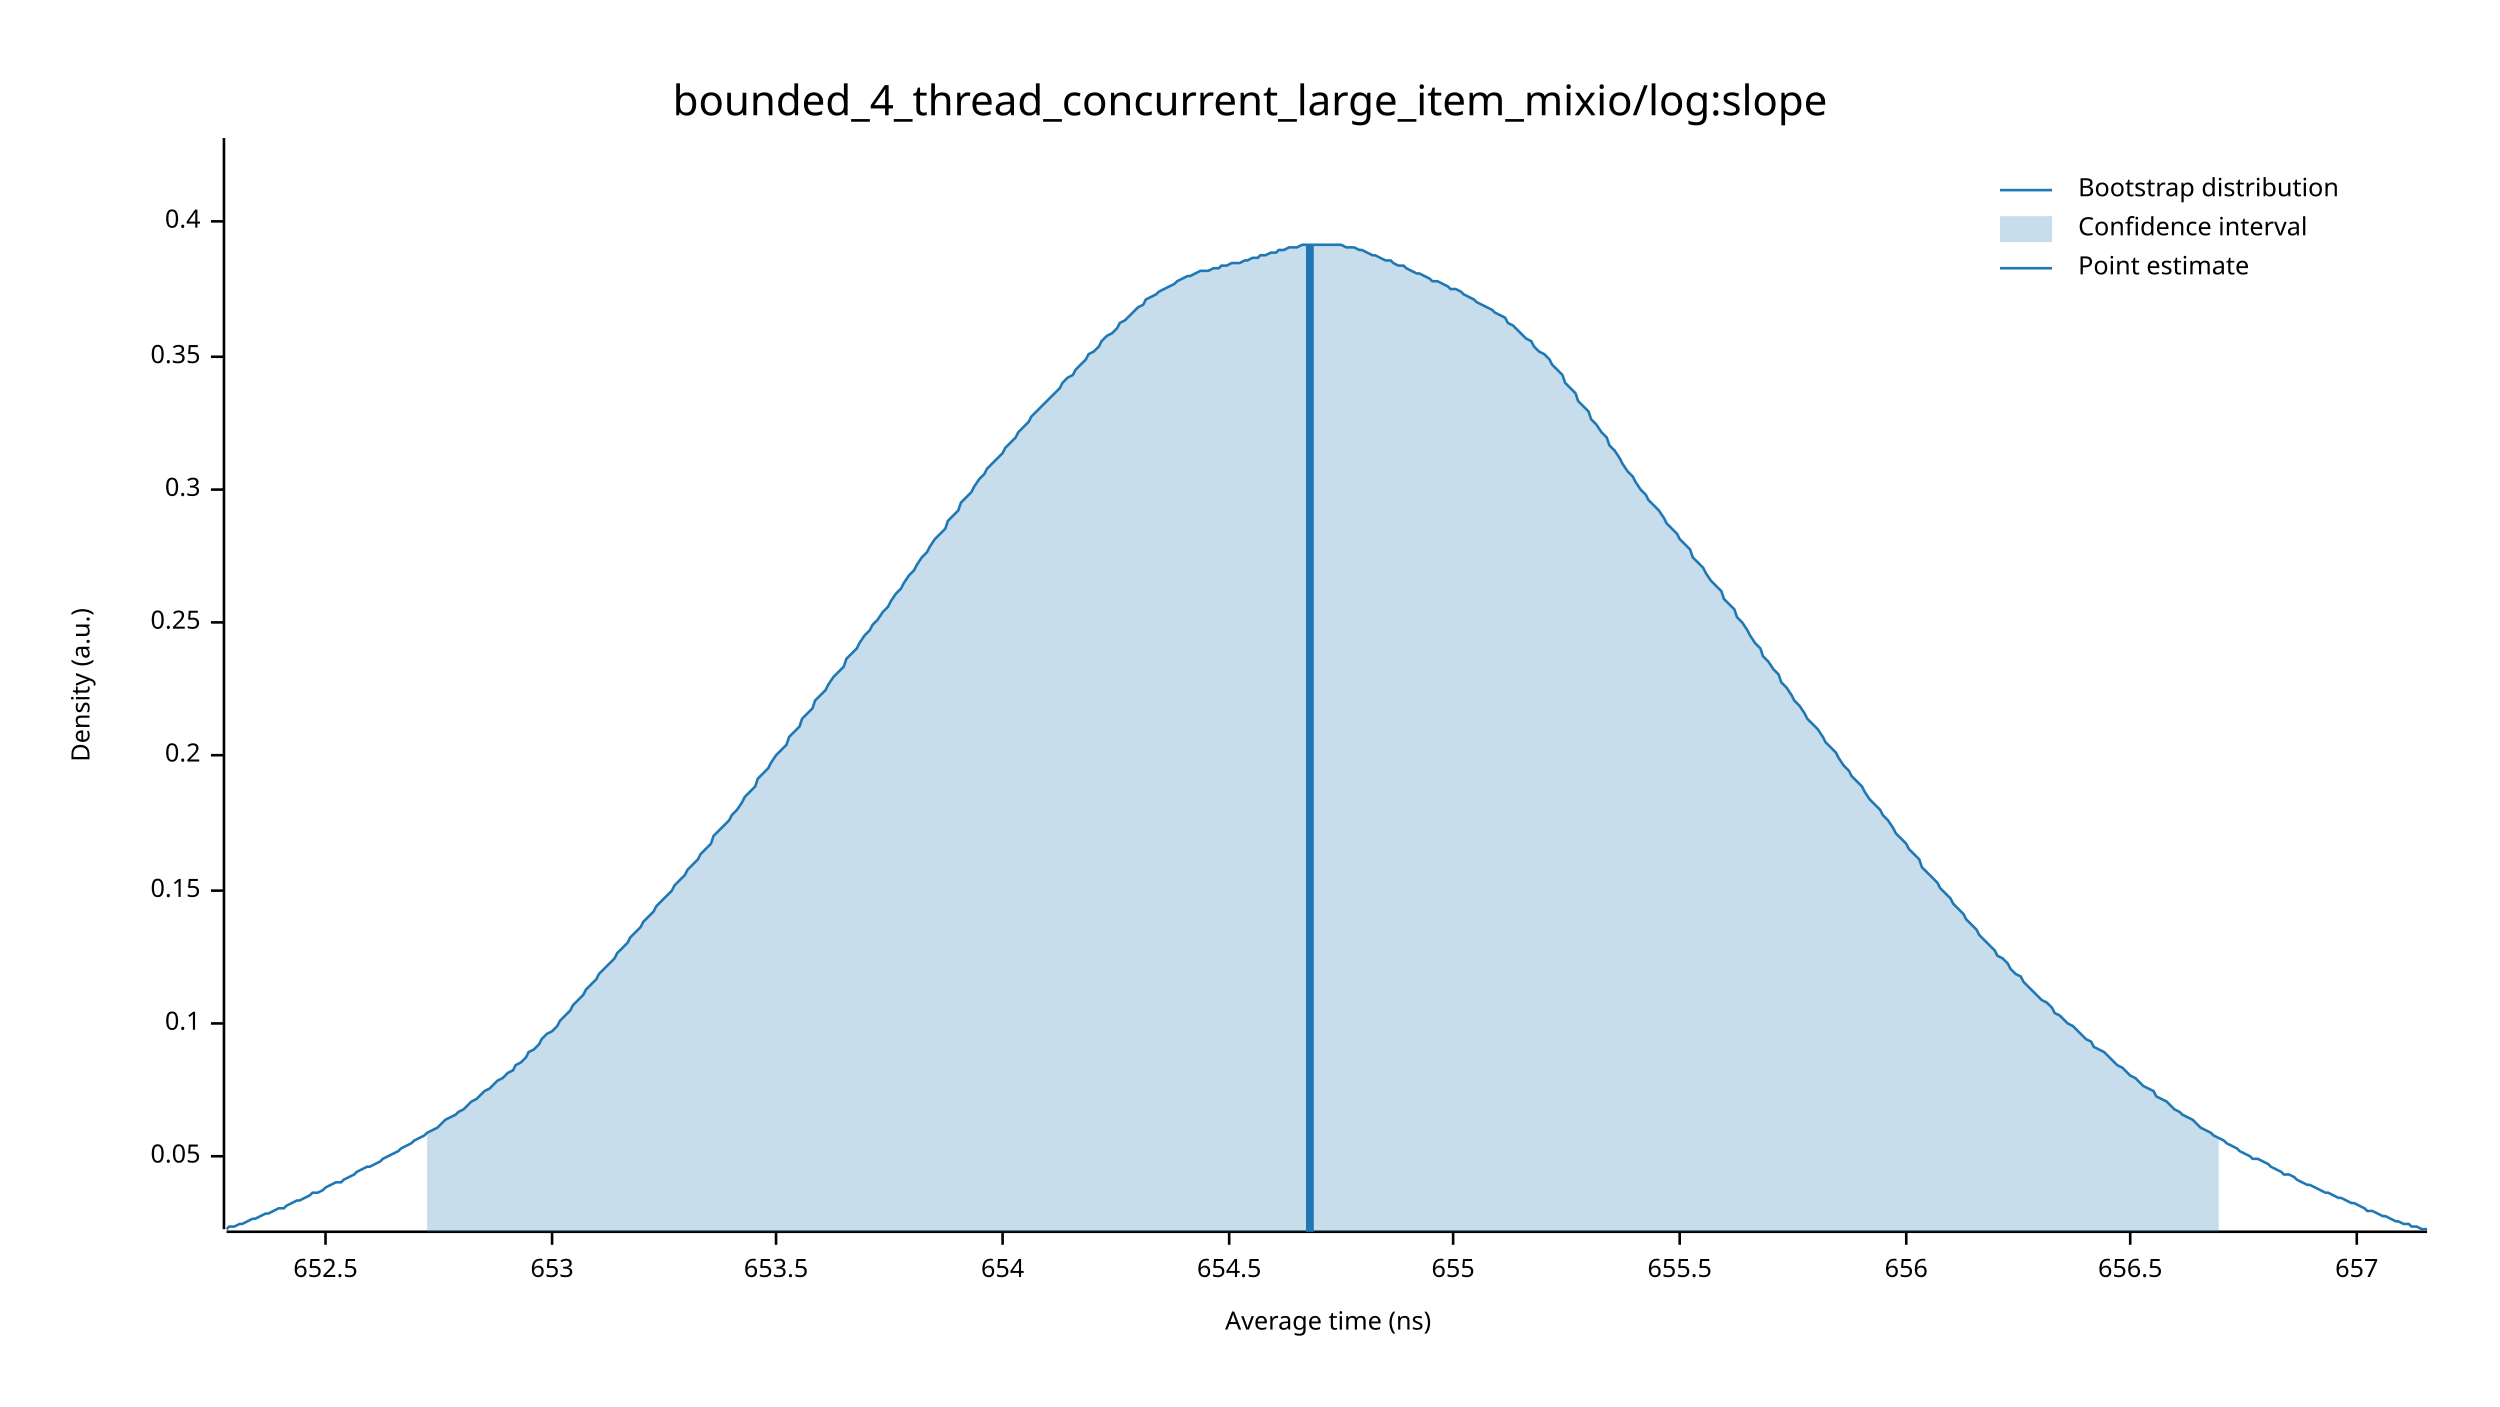
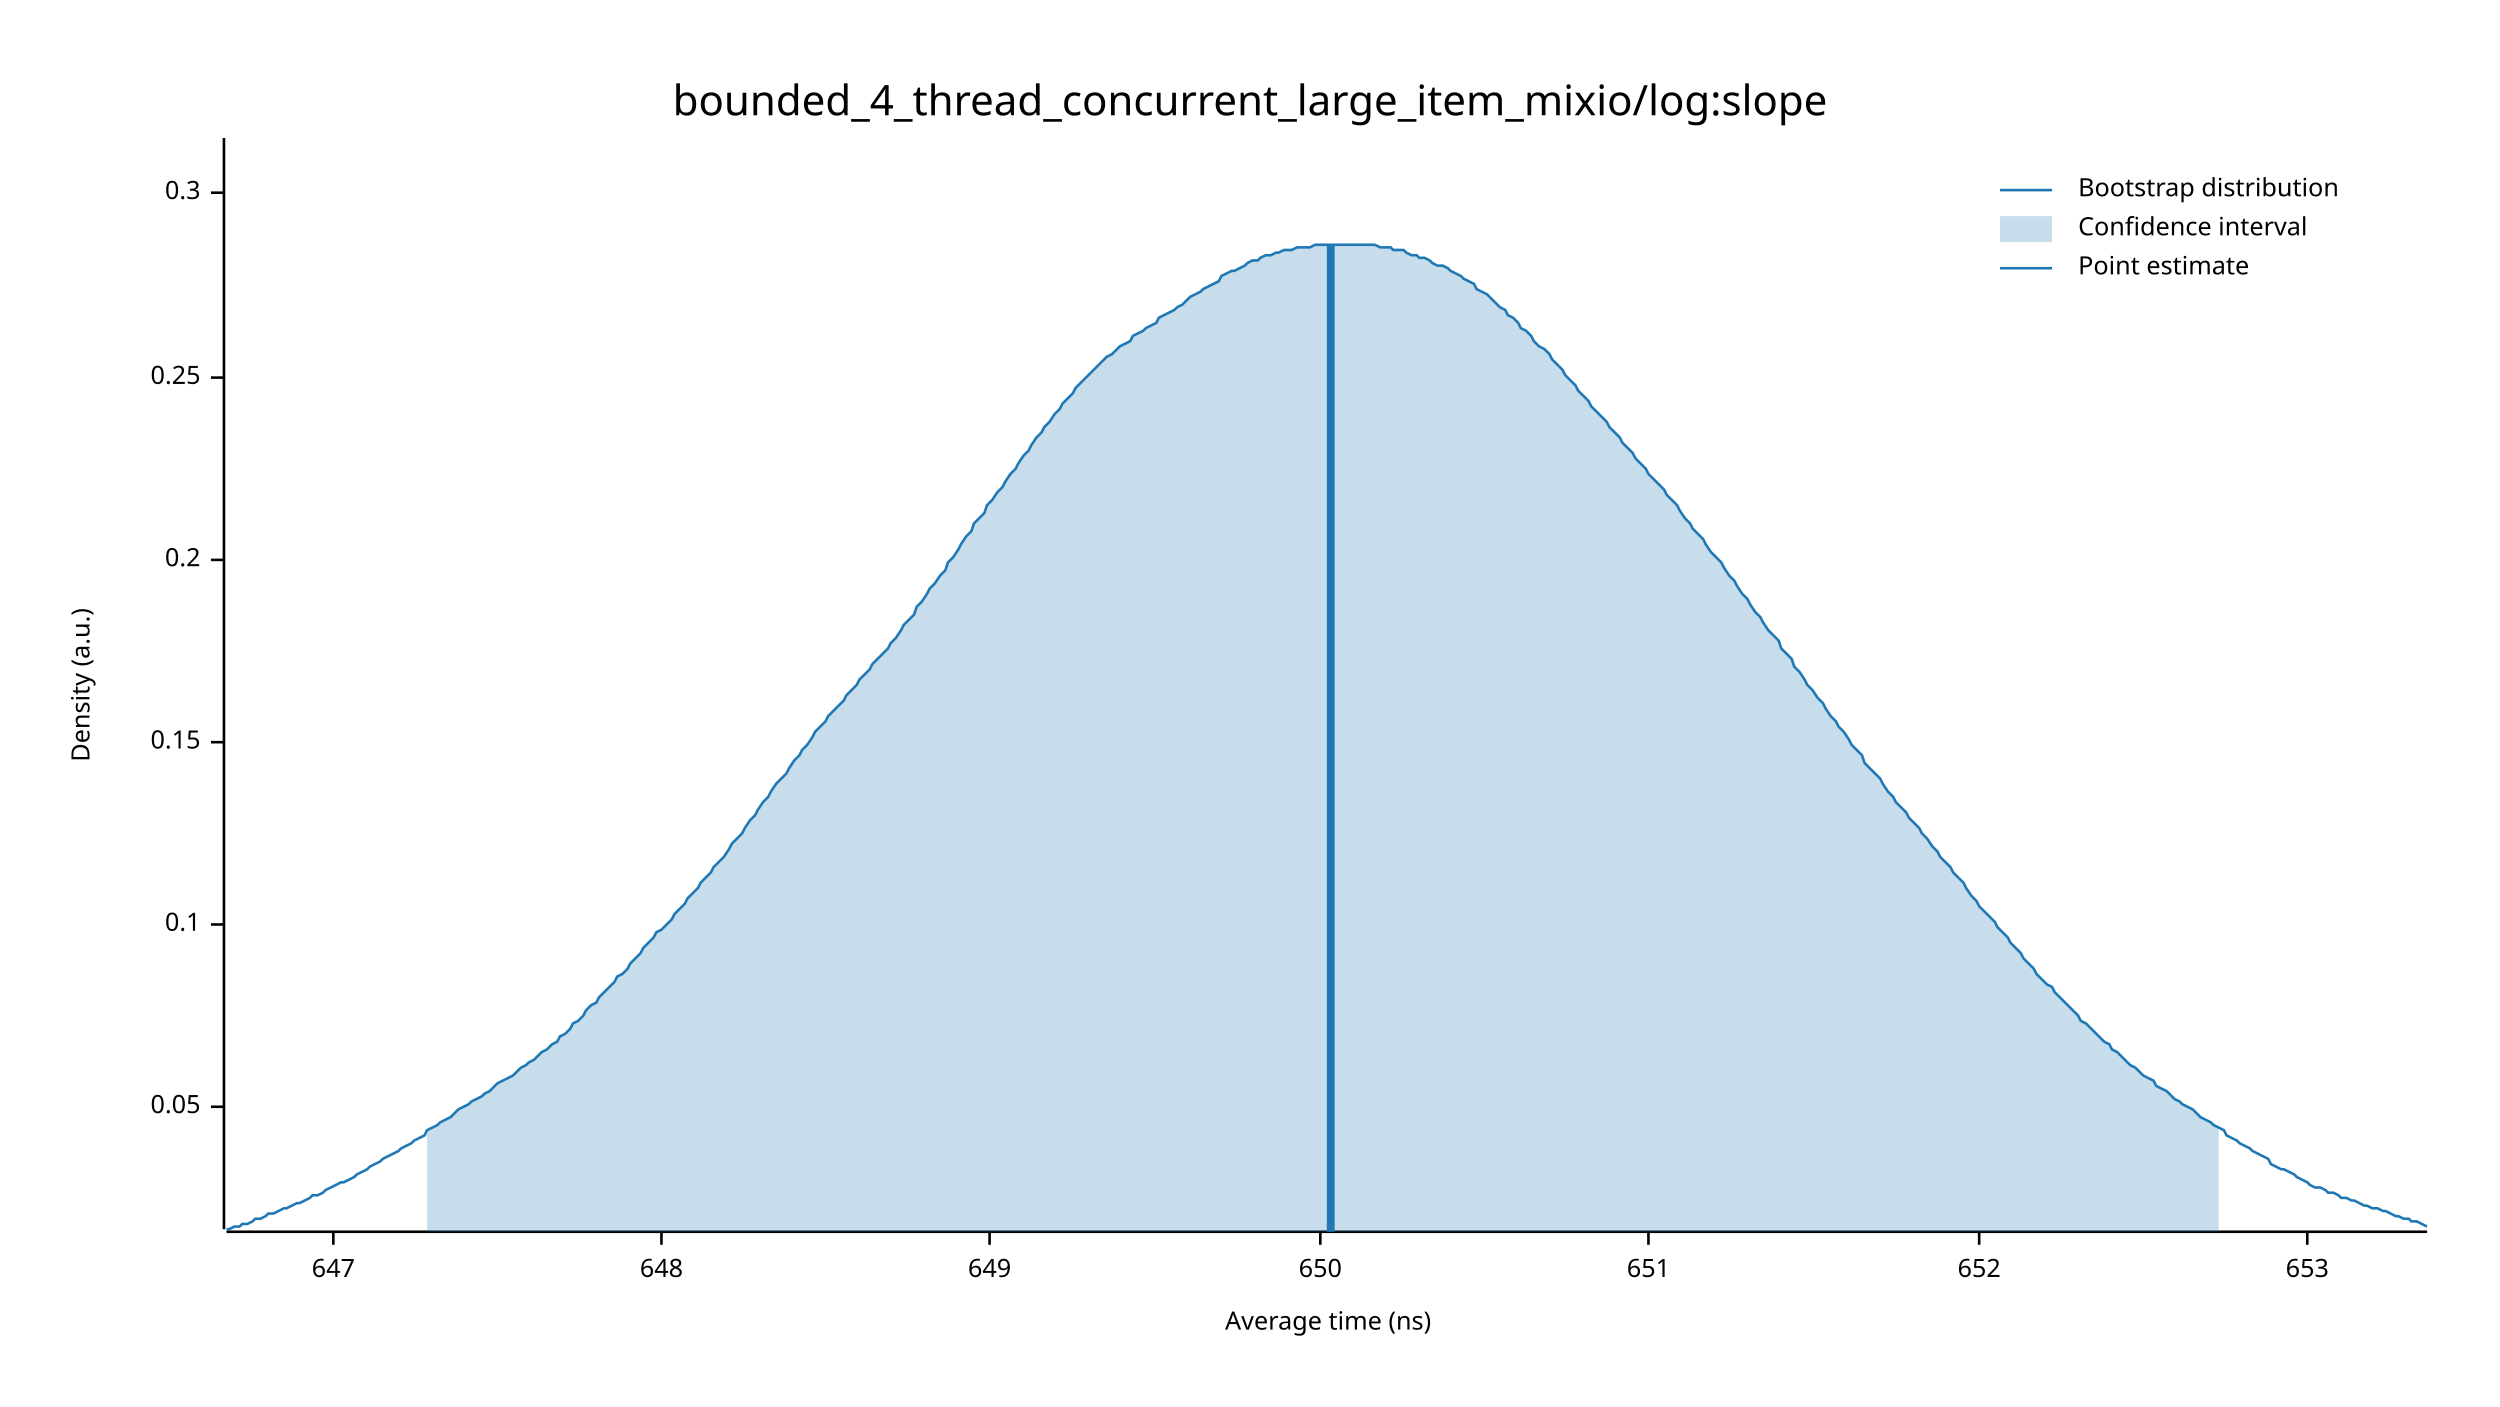
<svg xmlns="http://www.w3.org/2000/svg" width="960" height="540" viewBox="0 0 960 540">
  <text x="480" y="32" dy="0.76em" text-anchor="middle" font-family="sans-serif" font-size="16.129" opacity="1" fill="#000000">
bounded_4_thread_concurrent_large_item_mixio/log:slope
</text>
  <text x="27" y="263" dy="0.76em" text-anchor="middle" font-family="sans-serif" font-size="9.677" opacity="1" fill="#000000" transform="rotate(270, 27, 263)">
Density (a.u.)
</text>
  <text x="510" y="513" dy="-0.5ex" text-anchor="middle" font-family="sans-serif" font-size="9.677" opacity="1" fill="#000000">
Average time (ns)
</text>
  <polyline fill="none" opacity="1" stroke="#000000" stroke-width="1" points="86,53 86,472 " />
-   <text x="77" y="444" dy="0.5ex" text-anchor="end" font-family="sans-serif" font-size="9.677" opacity="1" fill="#000000">
+   <text x="77" y="425" dy="0.5ex" text-anchor="end" font-family="sans-serif" font-size="9.677" opacity="1" fill="#000000">
0.05
</text>
-   <polyline fill="none" opacity="1" stroke="#000000" stroke-width="1" points="81,444 86,444 " />
-   <text x="77" y="393" dy="0.5ex" text-anchor="end" font-family="sans-serif" font-size="9.677" opacity="1" fill="#000000">
+   <polyline fill="none" opacity="1" stroke="#000000" stroke-width="1" points="81,425 86,425 " />
+   <text x="77" y="355" dy="0.5ex" text-anchor="end" font-family="sans-serif" font-size="9.677" opacity="1" fill="#000000">
0.1
</text>
-   <polyline fill="none" opacity="1" stroke="#000000" stroke-width="1" points="81,393 86,393 " />
-   <text x="77" y="342" dy="0.5ex" text-anchor="end" font-family="sans-serif" font-size="9.677" opacity="1" fill="#000000">
+   <polyline fill="none" opacity="1" stroke="#000000" stroke-width="1" points="81,355 86,355 " />
+   <text x="77" y="285" dy="0.5ex" text-anchor="end" font-family="sans-serif" font-size="9.677" opacity="1" fill="#000000">
0.15
</text>
-   <polyline fill="none" opacity="1" stroke="#000000" stroke-width="1" points="81,342 86,342 " />
-   <text x="77" y="290" dy="0.5ex" text-anchor="end" font-family="sans-serif" font-size="9.677" opacity="1" fill="#000000">
+   <polyline fill="none" opacity="1" stroke="#000000" stroke-width="1" points="81,285 86,285 " />
+   <text x="77" y="215" dy="0.5ex" text-anchor="end" font-family="sans-serif" font-size="9.677" opacity="1" fill="#000000">
0.2
</text>
-   <polyline fill="none" opacity="1" stroke="#000000" stroke-width="1" points="81,290 86,290 " />
-   <text x="77" y="239" dy="0.5ex" text-anchor="end" font-family="sans-serif" font-size="9.677" opacity="1" fill="#000000">
+   <polyline fill="none" opacity="1" stroke="#000000" stroke-width="1" points="81,215 86,215 " />
+   <text x="77" y="145" dy="0.5ex" text-anchor="end" font-family="sans-serif" font-size="9.677" opacity="1" fill="#000000">
0.25
</text>
-   <polyline fill="none" opacity="1" stroke="#000000" stroke-width="1" points="81,239 86,239 " />
-   <text x="77" y="188" dy="0.5ex" text-anchor="end" font-family="sans-serif" font-size="9.677" opacity="1" fill="#000000">
+   <polyline fill="none" opacity="1" stroke="#000000" stroke-width="1" points="81,145 86,145 " />
+   <text x="77" y="74" dy="0.5ex" text-anchor="end" font-family="sans-serif" font-size="9.677" opacity="1" fill="#000000">
0.3
</text>
-   <polyline fill="none" opacity="1" stroke="#000000" stroke-width="1" points="81,188 86,188 " />
-   <text x="77" y="137" dy="0.5ex" text-anchor="end" font-family="sans-serif" font-size="9.677" opacity="1" fill="#000000">
- 0.35
+   <polyline fill="none" opacity="1" stroke="#000000" stroke-width="1" points="81,74 86,74 " />
+   <polyline fill="none" opacity="1" stroke="#000000" stroke-width="1" points="87,473 932,473 " />
+   <text x="128" y="483" dy="0.76em" text-anchor="middle" font-family="sans-serif" font-size="9.677" opacity="1" fill="#000000">
+ 647
</text>
-   <polyline fill="none" opacity="1" stroke="#000000" stroke-width="1" points="81,137 86,137 " />
-   <text x="77" y="85" dy="0.5ex" text-anchor="end" font-family="sans-serif" font-size="9.677" opacity="1" fill="#000000">
- 0.4
+   <polyline fill="none" opacity="1" stroke="#000000" stroke-width="1" points="128,473 128,478 " />
+   <text x="254" y="483" dy="0.76em" text-anchor="middle" font-family="sans-serif" font-size="9.677" opacity="1" fill="#000000">
+ 648
</text>
-   <polyline fill="none" opacity="1" stroke="#000000" stroke-width="1" points="81,85 86,85 " />
-   <polyline fill="none" opacity="1" stroke="#000000" stroke-width="1" points="87,473 932,473 " />
-   <text x="125" y="483" dy="0.76em" text-anchor="middle" font-family="sans-serif" font-size="9.677" opacity="1" fill="#000000">
- 652.5
+   <polyline fill="none" opacity="1" stroke="#000000" stroke-width="1" points="254,473 254,478 " />
+   <text x="380" y="483" dy="0.76em" text-anchor="middle" font-family="sans-serif" font-size="9.677" opacity="1" fill="#000000">
+ 649
</text>
-   <polyline fill="none" opacity="1" stroke="#000000" stroke-width="1" points="125,473 125,478 " />
-   <text x="212" y="483" dy="0.76em" text-anchor="middle" font-family="sans-serif" font-size="9.677" opacity="1" fill="#000000">
+   <polyline fill="none" opacity="1" stroke="#000000" stroke-width="1" points="380,473 380,478 " />
+   <text x="507" y="483" dy="0.76em" text-anchor="middle" font-family="sans-serif" font-size="9.677" opacity="1" fill="#000000">
+ 650
+ </text>
+   <polyline fill="none" opacity="1" stroke="#000000" stroke-width="1" points="507,473 507,478 " />
+   <text x="633" y="483" dy="0.76em" text-anchor="middle" font-family="sans-serif" font-size="9.677" opacity="1" fill="#000000">
+ 651
+ </text>
+   <polyline fill="none" opacity="1" stroke="#000000" stroke-width="1" points="633,473 633,478 " />
+   <text x="760" y="483" dy="0.76em" text-anchor="middle" font-family="sans-serif" font-size="9.677" opacity="1" fill="#000000">
+ 652
+ </text>
+   <polyline fill="none" opacity="1" stroke="#000000" stroke-width="1" points="760,473 760,478 " />
+   <text x="886" y="483" dy="0.76em" text-anchor="middle" font-family="sans-serif" font-size="9.677" opacity="1" fill="#000000">
653
</text>
-   <polyline fill="none" opacity="1" stroke="#000000" stroke-width="1" points="212,473 212,478 " />
-   <text x="298" y="483" dy="0.76em" text-anchor="middle" font-family="sans-serif" font-size="9.677" opacity="1" fill="#000000">
- 653.5
- </text>
-   <polyline fill="none" opacity="1" stroke="#000000" stroke-width="1" points="298,473 298,478 " />
-   <text x="385" y="483" dy="0.76em" text-anchor="middle" font-family="sans-serif" font-size="9.677" opacity="1" fill="#000000">
- 654
- </text>
-   <polyline fill="none" opacity="1" stroke="#000000" stroke-width="1" points="385,473 385,478 " />
-   <text x="472" y="483" dy="0.76em" text-anchor="middle" font-family="sans-serif" font-size="9.677" opacity="1" fill="#000000">
- 654.5
- </text>
-   <polyline fill="none" opacity="1" stroke="#000000" stroke-width="1" points="472,473 472,478 " />
-   <text x="558" y="483" dy="0.76em" text-anchor="middle" font-family="sans-serif" font-size="9.677" opacity="1" fill="#000000">
- 655
- </text>
-   <polyline fill="none" opacity="1" stroke="#000000" stroke-width="1" points="558,473 558,478 " />
-   <text x="645" y="483" dy="0.76em" text-anchor="middle" font-family="sans-serif" font-size="9.677" opacity="1" fill="#000000">
- 655.5
- </text>
-   <polyline fill="none" opacity="1" stroke="#000000" stroke-width="1" points="645,473 645,478 " />
-   <text x="732" y="483" dy="0.76em" text-anchor="middle" font-family="sans-serif" font-size="9.677" opacity="1" fill="#000000">
- 656
- </text>
-   <polyline fill="none" opacity="1" stroke="#000000" stroke-width="1" points="732,473 732,478 " />
-   <text x="818" y="483" dy="0.76em" text-anchor="middle" font-family="sans-serif" font-size="9.677" opacity="1" fill="#000000">
- 656.5
- </text>
-   <polyline fill="none" opacity="1" stroke="#000000" stroke-width="1" points="818,473 818,478 " />
-   <text x="905" y="483" dy="0.76em" text-anchor="middle" font-family="sans-serif" font-size="9.677" opacity="1" fill="#000000">
- 657
- </text>
-   <polyline fill="none" opacity="1" stroke="#000000" stroke-width="1" points="905,473 905,478 " />
-   <polyline fill="none" opacity="1" stroke="#1F78B4" stroke-width="1" points="87,472 88,471 90,471 92,470 93,470 95,469 97,468 98,468 100,467 102,466 103,466 105,465 107,464 109,464 110,463 112,462 114,461 115,461 117,460 119,459 120,458 122,458 124,457 125,456 127,455 129,454 131,454 132,453 134,452 136,451 137,450 139,449 141,448 142,448 144,447 146,446 147,445 149,444 151,443 153,442 154,441 156,440 158,439 159,438 161,437 163,436 164,435 166,434 168,433 169,432 171,430 173,429 175,428 176,427 178,426 180,424 181,423 183,422 185,420 186,419 188,418 190,416 191,415 193,414 195,412 197,411 198,409 200,408 202,406 203,404 205,403 207,401 208,399 210,397 212,396 214,394 215,392 217,390 219,388 220,386 222,384 224,382 225,380 227,378 229,376 230,374 232,372 234,370 236,368 237,366 239,364 241,362 242,360 244,358 246,356 247,354 249,352 251,350 252,348 254,346 256,344 258,342 259,340 261,338 263,336 264,334 266,332 268,330 269,328 271,326 273,324 274,321 276,319 278,317 280,315 281,313 283,311 285,308 286,306 288,304 290,302 291,299 293,297 295,295 296,293 298,290 300,288 302,286 303,283 305,281 307,279 308,276 310,274 312,272 313,269 315,267 317,265 318,263 320,260 322,258 324,256 325,253 327,251 329,249 330,247 332,244 334,242 335,240 337,238 339,235 341,233 342,231 344,228 346,226 347,224 349,221 351,219 352,217 354,214 356,212 357,210 359,207 361,205 363,203 364,200 366,198 368,196 369,193 371,191 373,189 374,187 376,184 378,182 379,180 381,178 383,176 385,174 386,172 388,170 390,168 391,166 393,164 395,162 396,160 398,158 400,156 401,155 403,153 405,151 407,149 408,147 410,145 412,144 413,142 415,140 417,138 418,136 420,135 422,133 423,131 425,129 427,128 429,126 430,124 432,123 434,121 435,120 437,118 439,117 440,115 442,114 444,113 445,112 447,111 449,110 451,109 452,108 454,107 456,106 457,106 459,105 461,104 462,104 464,104 466,103 468,103 469,102 471,102 473,101 474,101 476,101 478,100 479,100 481,99 483,99 484,98 486,98 488,97 490,97 491,96 493,96 495,95 496,95 498,95 500,94 501,94 503,94 505,94 506,94 508,94 510,94 512,94 513,94 515,94 517,95 518,95 520,95 522,96 523,96 525,97 527,98 528,98 530,99 532,100 534,100 535,101 537,102 539,102 540,103 542,104 544,105 545,105 547,106 549,107 550,108 552,108 554,109 556,110 557,111 559,111 561,112 562,113 564,114 566,115 567,116 569,117 571,118 573,119 574,120 576,121 578,122 579,124 581,125 583,127 584,128 586,130 588,131 589,133 591,135 593,136 595,138 596,140 598,142 600,144 601,147 603,149 605,151 606,154 608,156 610,158 611,161 613,163 615,166 617,168 618,171 620,173 622,176 623,178 625,181 627,183 628,185 630,188 632,190 633,192 635,194 637,196 639,199 640,201 642,203 644,205 645,207 647,209 649,211 650,214 652,216 654,218 655,220 657,223 659,225 661,227 662,230 664,232 666,234 667,237 669,239 671,242 672,244 674,247 676,249 677,252 679,254 681,257 683,259 684,262 686,264 688,267 689,269 691,271 693,274 694,276 696,278 698,280 700,283 701,285 703,287 705,289 706,291 708,294 710,296 711,298 713,300 715,302 716,304 718,307 720,309 722,311 723,313 725,315 727,318 728,320 730,322 732,324 733,326 735,328 737,330 738,333 740,335 742,337 744,339 745,341 747,343 749,345 750,347 752,349 754,351 755,353 757,355 759,357 760,359 762,361 764,363 766,365 767,367 769,368 771,370 772,372 774,374 776,375 777,377 779,379 781,381 782,382 784,384 786,385 788,387 789,389 791,390 793,392 794,393 796,394 798,396 799,397 801,399 803,400 804,402 806,403 808,404 810,406 811,407 813,409 815,410 816,411 818,413 820,414 821,415 823,417 825,418 827,419 828,421 830,422 832,423 833,424 835,426 837,427 838,428 840,429 842,430 843,431 845,433 847,434 849,435 850,436 852,437 854,438 855,439 857,440 859,441 860,442 862,443 864,444 865,445 867,445 869,446 871,447 872,448 874,449 876,450 877,451 879,451 881,452 882,453 884,454 886,455 887,455 889,456 891,457 893,458 894,458 896,459 898,460 899,460 901,461 903,462 904,462 906,463 908,464 909,465 911,465 913,466 915,467 916,467 918,468 920,469 921,469 923,470 925,470 926,471 928,471 930,472 932,472 " />
-   <polygon opacity="0.25" fill="#1F78B4" points="164,435 166,434 168,433 169,432 171,430 173,429 175,428 176,427 178,426 180,424 181,423 183,422 185,420 186,419 188,418 190,416 191,415 193,414 195,412 197,411 198,409 200,408 202,406 203,404 205,403 207,401 208,399 210,397 212,396 214,394 215,392 217,390 219,388 220,386 222,384 224,382 225,380 227,378 229,376 230,374 232,372 234,370 236,368 237,366 239,364 241,362 242,360 244,358 246,356 247,354 249,352 251,350 252,348 254,346 256,344 258,342 259,340 261,338 263,336 264,334 266,332 268,330 269,328 271,326 273,324 274,321 276,319 278,317 280,315 281,313 283,311 285,308 286,306 288,304 290,302 291,299 293,297 295,295 296,293 298,290 300,288 302,286 303,283 305,281 307,279 308,276 310,274 312,272 313,269 315,267 317,265 318,263 320,260 322,258 324,256 325,253 327,251 329,249 330,247 332,244 334,242 335,240 337,238 339,235 341,233 342,231 344,228 346,226 347,224 349,221 351,219 352,217 354,214 356,212 357,210 359,207 361,205 363,203 364,200 366,198 368,196 369,193 371,191 373,189 374,187 376,184 378,182 379,180 381,178 383,176 385,174 386,172 388,170 390,168 391,166 393,164 395,162 396,160 398,158 400,156 401,155 403,153 405,151 407,149 408,147 410,145 412,144 413,142 415,140 417,138 418,136 420,135 422,133 423,131 425,129 427,128 429,126 430,124 432,123 434,121 435,120 437,118 439,117 440,115 442,114 444,113 445,112 447,111 449,110 451,109 452,108 454,107 456,106 457,106 459,105 461,104 462,104 464,104 466,103 468,103 469,102 471,102 473,101 474,101 476,101 478,100 479,100 481,99 483,99 484,98 486,98 488,97 490,97 491,96 493,96 495,95 496,95 498,95 500,94 501,94 503,94 505,94 506,94 508,94 510,94 512,94 513,94 515,94 517,95 518,95 520,95 522,96 523,96 525,97 527,98 528,98 530,99 532,100 534,100 535,101 537,102 539,102 540,103 542,104 544,105 545,105 547,106 549,107 550,108 552,108 554,109 556,110 557,111 559,111 561,112 562,113 564,114 566,115 567,116 569,117 571,118 573,119 574,120 576,121 578,122 579,124 581,125 583,127 584,128 586,130 588,131 589,133 591,135 593,136 595,138 596,140 598,142 600,144 601,147 603,149 605,151 606,154 608,156 610,158 611,161 613,163 615,166 617,168 618,171 620,173 622,176 623,178 625,181 627,183 628,185 630,188 632,190 633,192 635,194 637,196 639,199 640,201 642,203 644,205 645,207 647,209 649,211 650,214 652,216 654,218 655,220 657,223 659,225 661,227 662,230 664,232 666,234 667,237 669,239 671,242 672,244 674,247 676,249 677,252 679,254 681,257 683,259 684,262 686,264 688,267 689,269 691,271 693,274 694,276 696,278 698,280 700,283 701,285 703,287 705,289 706,291 708,294 710,296 711,298 713,300 715,302 716,304 718,307 720,309 722,311 723,313 725,315 727,318 728,320 730,322 732,324 733,326 735,328 737,330 738,333 740,335 742,337 744,339 745,341 747,343 749,345 750,347 752,349 754,351 755,353 757,355 759,357 760,359 762,361 764,363 766,365 767,367 769,368 771,370 772,372 774,374 776,375 777,377 779,379 781,381 782,382 784,384 786,385 788,387 789,389 791,390 793,392 794,393 796,394 798,396 799,397 801,399 803,400 804,402 806,403 808,404 810,406 811,407 813,409 815,410 816,411 818,413 820,414 821,415 823,417 825,418 827,419 828,421 830,422 832,423 833,424 835,426 837,427 838,428 840,429 842,430 843,431 845,433 847,434 849,435 850,436 852,437 852,473 164,473 " />
-   <polyline fill="none" opacity="1" stroke="#1F78B4" stroke-width="3" points="503,473 503,94 " />
+   <polyline fill="none" opacity="1" stroke="#000000" stroke-width="1" points="886,473 886,478 " />
+   <polyline fill="none" opacity="1" stroke="#1F78B4" stroke-width="1" points="87,472 88,472 90,471 92,471 93,470 95,470 97,469 98,468 100,468 102,467 103,466 105,466 107,465 109,464 110,464 112,463 114,462 115,462 117,461 119,460 120,459 122,459 124,458 125,457 127,456 129,455 131,454 132,454 134,453 136,452 137,451 139,450 141,449 142,448 144,447 146,446 147,445 149,444 151,443 153,442 154,441 156,440 158,439 159,438 161,437 163,436 164,434 166,433 168,432 169,431 171,430 173,429 175,427 176,426 178,425 180,424 181,423 183,422 185,421 186,420 188,419 190,417 191,416 193,415 195,414 197,413 198,412 200,410 202,409 203,408 205,407 207,405 208,404 210,403 212,401 214,400 215,398 217,397 219,395 220,393 222,392 224,390 225,388 227,386 229,385 230,383 232,381 234,379 236,377 237,375 239,374 241,372 242,370 244,368 246,366 247,364 249,362 251,360 252,358 254,357 256,355 258,353 259,351 261,349 263,347 264,345 266,343 268,341 269,339 271,337 273,335 274,333 276,331 278,329 280,326 281,324 283,322 285,320 286,318 288,315 290,313 291,311 293,308 295,306 296,304 298,301 300,299 302,297 303,295 305,292 307,290 308,288 310,286 312,283 313,281 315,279 317,277 318,275 320,273 322,271 324,269 325,267 327,265 329,263 330,261 332,259 334,257 335,255 337,253 339,251 341,249 342,247 344,245 346,242 347,240 349,238 351,236 352,233 354,231 356,228 357,226 359,224 361,221 363,219 364,216 366,214 368,211 369,209 371,206 373,204 374,201 376,199 378,197 379,194 381,192 383,189 385,187 386,185 388,182 390,180 391,178 393,175 395,173 396,171 398,168 400,166 401,164 403,162 405,159 407,157 408,155 410,153 412,151 413,149 415,147 417,145 418,144 420,142 422,140 423,139 425,137 427,136 429,134 430,133 432,132 434,131 435,129 437,128 439,127 440,126 442,125 444,124 445,122 447,121 449,120 451,119 452,118 454,117 456,115 457,114 459,113 461,112 462,111 464,110 466,109 468,108 469,106 471,105 473,104 474,104 476,103 478,102 479,101 481,100 483,100 484,99 486,98 488,98 490,97 491,97 493,96 495,96 496,96 498,95 500,95 501,95 503,95 505,94 506,94 508,94 510,94 512,94 513,94 515,94 517,94 518,94 520,94 522,94 523,94 525,94 527,94 528,94 530,95 532,95 534,95 535,96 537,96 539,96 540,97 542,98 544,98 545,99 547,99 549,100 550,101 552,102 554,102 556,103 557,104 559,105 561,106 562,107 564,108 566,109 567,111 569,112 571,113 573,115 574,116 576,118 578,119 579,121 581,122 583,124 584,126 586,127 588,129 589,131 591,133 593,134 595,136 596,138 598,140 600,142 601,144 603,146 605,148 606,150 608,152 610,154 611,156 613,158 615,160 617,162 618,164 620,166 622,168 623,170 625,172 627,174 628,176 630,178 632,180 633,182 635,184 637,186 639,188 640,190 642,192 644,194 645,196 647,199 649,201 650,203 652,205 654,207 655,209 657,212 659,214 661,216 662,218 664,221 666,223 667,225 669,228 671,230 672,232 674,235 676,237 677,239 679,242 681,244 683,246 684,249 686,251 688,253 689,256 691,258 693,261 694,263 696,265 698,268 700,270 701,272 703,275 705,277 706,279 708,281 710,284 711,286 713,288 715,290 716,293 718,295 720,297 722,299 723,301 725,304 727,306 728,308 730,310 732,312 733,314 735,316 737,318 738,320 740,322 742,325 744,327 745,329 747,331 749,333 750,335 752,337 754,339 755,341 757,344 759,346 760,348 762,350 764,352 766,354 767,356 769,358 771,360 772,362 774,364 776,366 777,368 779,370 781,372 782,374 784,376 786,378 788,379 789,381 791,383 793,385 794,386 796,388 798,390 799,392 801,393 803,395 804,396 806,398 808,400 810,401 811,403 813,404 815,406 816,407 818,409 820,410 821,411 823,413 825,414 827,415 828,417 830,418 832,419 833,420 835,422 837,423 838,424 840,425 842,426 843,427 845,429 847,430 849,431 850,432 852,433 854,434 855,436 857,437 859,438 860,439 862,440 864,441 865,442 867,443 869,444 871,445 872,447 874,448 876,449 877,449 879,450 881,451 882,452 884,453 886,454 887,455 889,456 891,456 893,457 894,458 896,458 898,459 899,460 901,460 903,461 904,461 906,462 908,463 909,463 911,464 913,464 915,465 916,465 918,466 920,467 921,467 923,468 925,468 926,469 928,469 930,470 932,471 " />
+   <polygon opacity="0.25" fill="#1F78B4" points="164,434 166,433 168,432 169,431 171,430 173,429 175,427 176,426 178,425 180,424 181,423 183,422 185,421 186,420 188,419 190,417 191,416 193,415 195,414 197,413 198,412 200,410 202,409 203,408 205,407 207,405 208,404 210,403 212,401 214,400 215,398 217,397 219,395 220,393 222,392 224,390 225,388 227,386 229,385 230,383 232,381 234,379 236,377 237,375 239,374 241,372 242,370 244,368 246,366 247,364 249,362 251,360 252,358 254,357 256,355 258,353 259,351 261,349 263,347 264,345 266,343 268,341 269,339 271,337 273,335 274,333 276,331 278,329 280,326 281,324 283,322 285,320 286,318 288,315 290,313 291,311 293,308 295,306 296,304 298,301 300,299 302,297 303,295 305,292 307,290 308,288 310,286 312,283 313,281 315,279 317,277 318,275 320,273 322,271 324,269 325,267 327,265 329,263 330,261 332,259 334,257 335,255 337,253 339,251 341,249 342,247 344,245 346,242 347,240 349,238 351,236 352,233 354,231 356,228 357,226 359,224 361,221 363,219 364,216 366,214 368,211 369,209 371,206 373,204 374,201 376,199 378,197 379,194 381,192 383,189 385,187 386,185 388,182 390,180 391,178 393,175 395,173 396,171 398,168 400,166 401,164 403,162 405,159 407,157 408,155 410,153 412,151 413,149 415,147 417,145 418,144 420,142 422,140 423,139 425,137 427,136 429,134 430,133 432,132 434,131 435,129 437,128 439,127 440,126 442,125 444,124 445,122 447,121 449,120 451,119 452,118 454,117 456,115 457,114 459,113 461,112 462,111 464,110 466,109 468,108 469,106 471,105 473,104 474,104 476,103 478,102 479,101 481,100 483,100 484,99 486,98 488,98 490,97 491,97 493,96 495,96 496,96 498,95 500,95 501,95 503,95 505,94 506,94 508,94 510,94 512,94 513,94 515,94 517,94 518,94 520,94 522,94 523,94 525,94 527,94 528,94 530,95 532,95 534,95 535,96 537,96 539,96 540,97 542,98 544,98 545,99 547,99 549,100 550,101 552,102 554,102 556,103 557,104 559,105 561,106 562,107 564,108 566,109 567,111 569,112 571,113 573,115 574,116 576,118 578,119 579,121 581,122 583,124 584,126 586,127 588,129 589,131 591,133 593,134 595,136 596,138 598,140 600,142 601,144 603,146 605,148 606,150 608,152 610,154 611,156 613,158 615,160 617,162 618,164 620,166 622,168 623,170 625,172 627,174 628,176 630,178 632,180 633,182 635,184 637,186 639,188 640,190 642,192 644,194 645,196 647,199 649,201 650,203 652,205 654,207 655,209 657,212 659,214 661,216 662,218 664,221 666,223 667,225 669,228 671,230 672,232 674,235 676,237 677,239 679,242 681,244 683,246 684,249 686,251 688,253 689,256 691,258 693,261 694,263 696,265 698,268 700,270 701,272 703,275 705,277 706,279 708,281 710,284 711,286 713,288 715,290 716,293 718,295 720,297 722,299 723,301 725,304 727,306 728,308 730,310 732,312 733,314 735,316 737,318 738,320 740,322 742,325 744,327 745,329 747,331 749,333 750,335 752,337 754,339 755,341 757,344 759,346 760,348 762,350 764,352 766,354 767,356 769,358 771,360 772,362 774,364 776,366 777,368 779,370 781,372 782,374 784,376 786,378 788,379 789,381 791,383 793,385 794,386 796,388 798,390 799,392 801,393 803,395 804,396 806,398 808,400 810,401 811,403 813,404 815,406 816,407 818,409 820,410 821,411 823,413 825,414 827,415 828,417 830,418 832,419 833,420 835,422 837,423 838,424 840,425 842,426 843,427 845,429 847,430 849,431 850,432 852,433 852,473 164,473 " />
+   <polyline fill="none" opacity="1" stroke="#1F78B4" stroke-width="3" points="511,473 511,94 " />
  <text x="798" y="68" dy="0.76em" text-anchor="start" font-family="sans-serif" font-size="9.677" opacity="1" fill="#000000">
Bootstrap distribution
</text>
  <text x="798" y="83" dy="0.76em" text-anchor="start" font-family="sans-serif" font-size="9.677" opacity="1" fill="#000000">
Confidence interval
</text>
  <text x="798" y="98" dy="0.76em" text-anchor="start" font-family="sans-serif" font-size="9.677" opacity="1" fill="#000000">
Point estimate
</text>
  <polyline fill="none" opacity="1" stroke="#1F78B4" stroke-width="1" points="768,73 788,73 " />
  <rect x="768" y="83" width="20" height="10" opacity="0.25" fill="#1F78B4" stroke="none" />
  <polyline fill="none" opacity="1" stroke="#1F78B4" stroke-width="1" points="768,103 788,103 " />
</svg>
